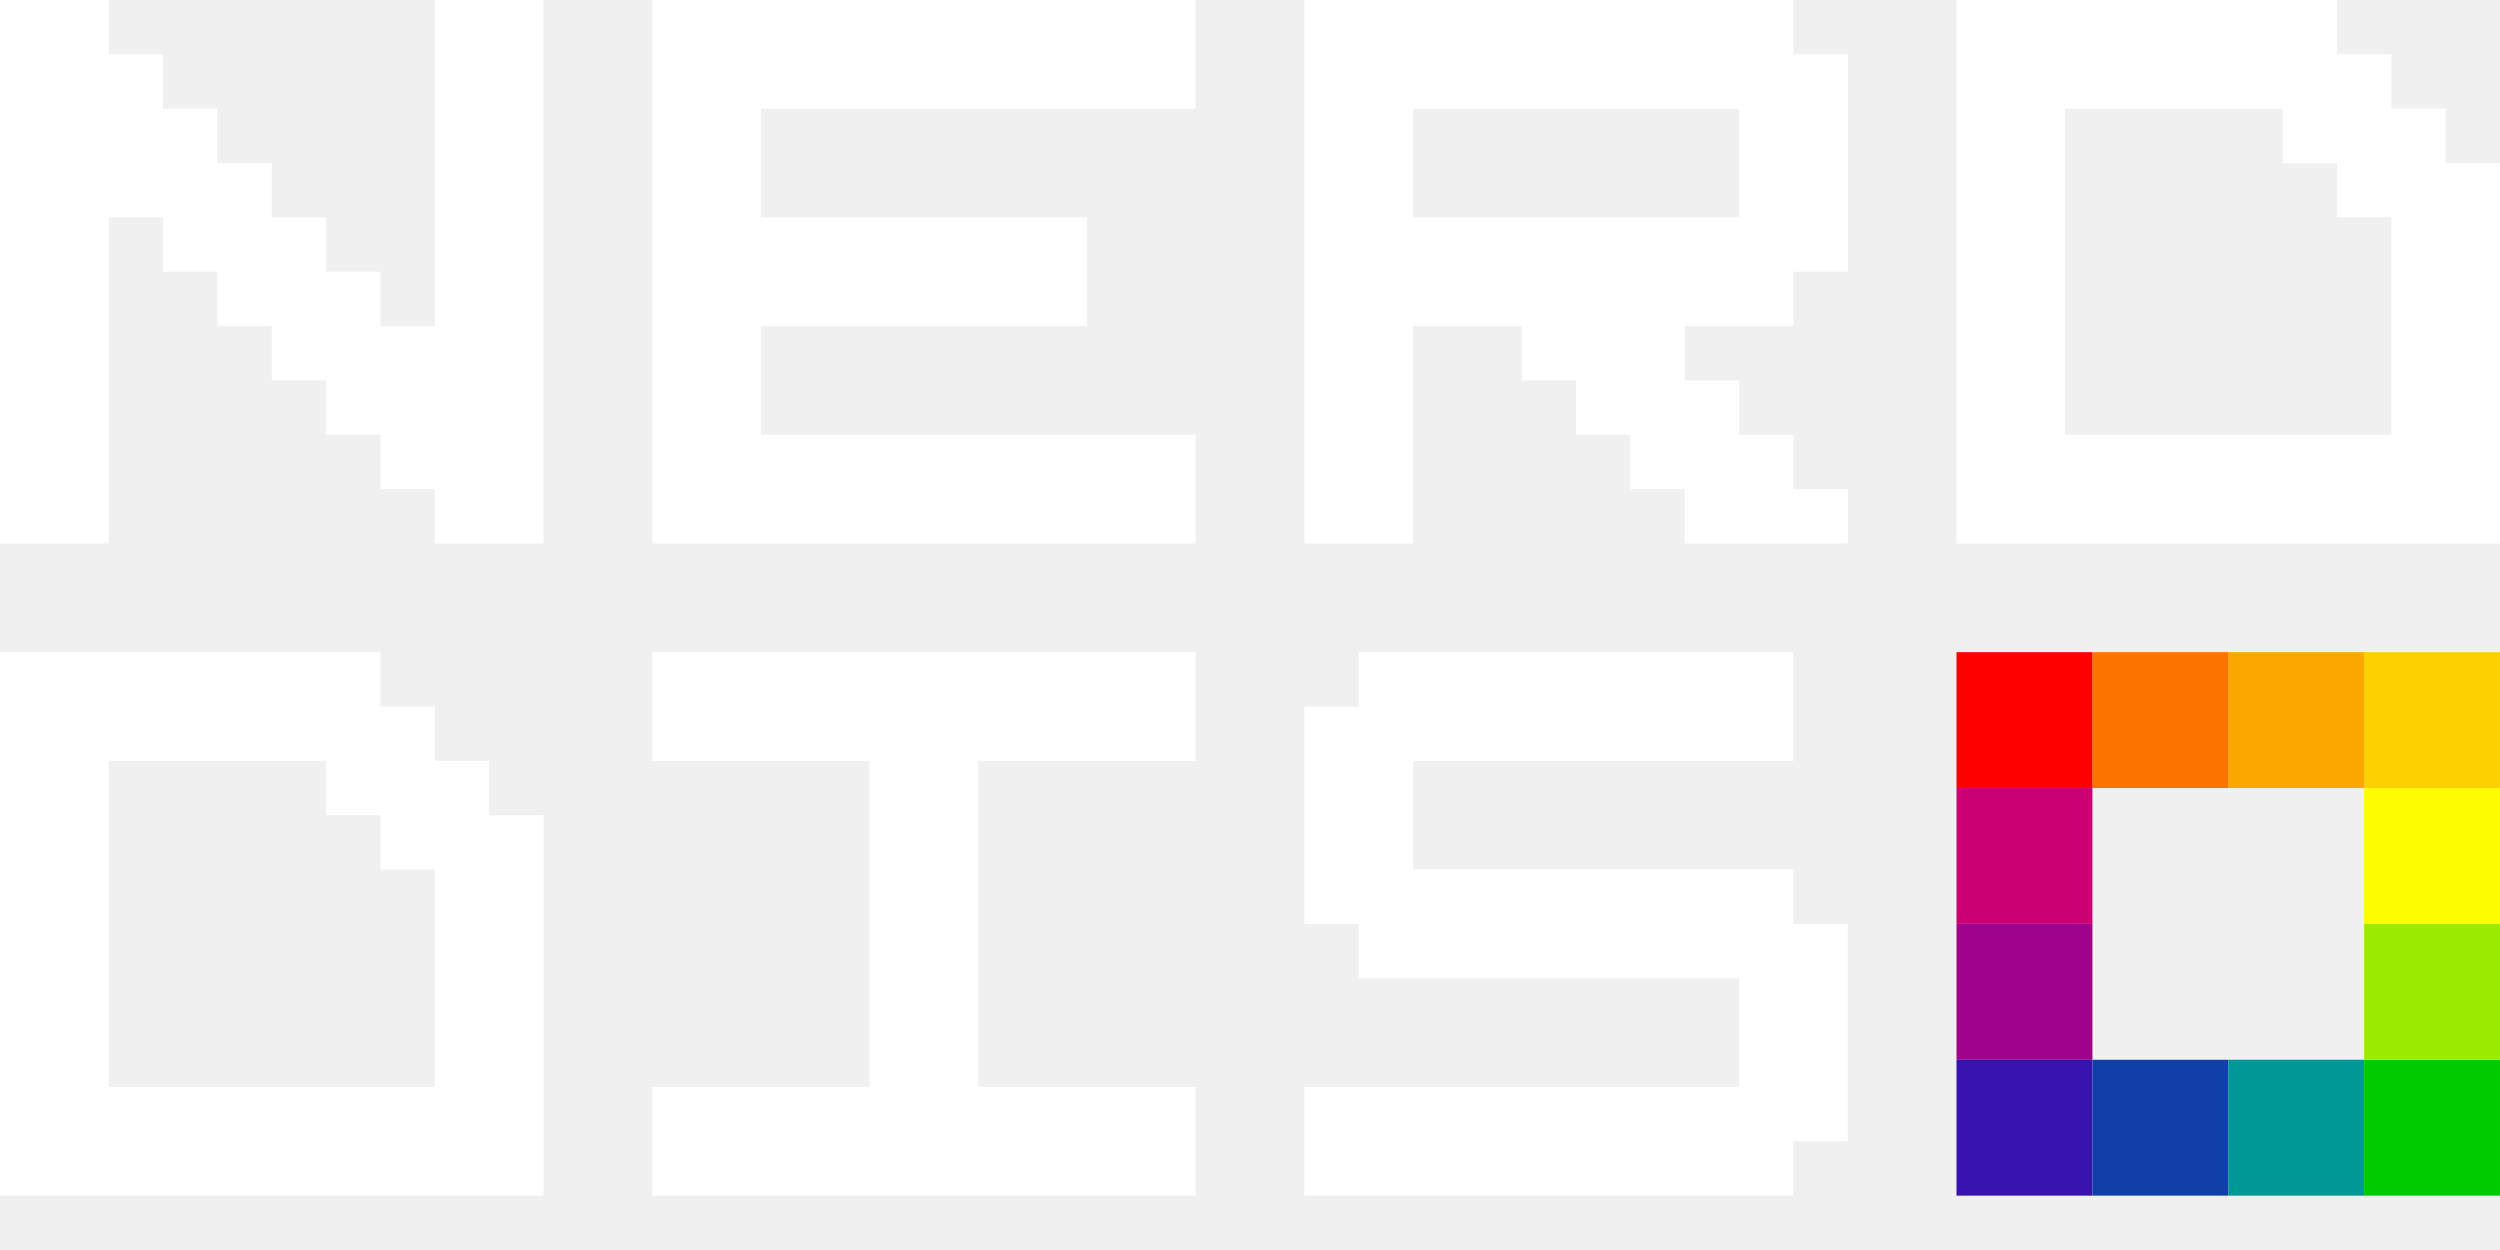
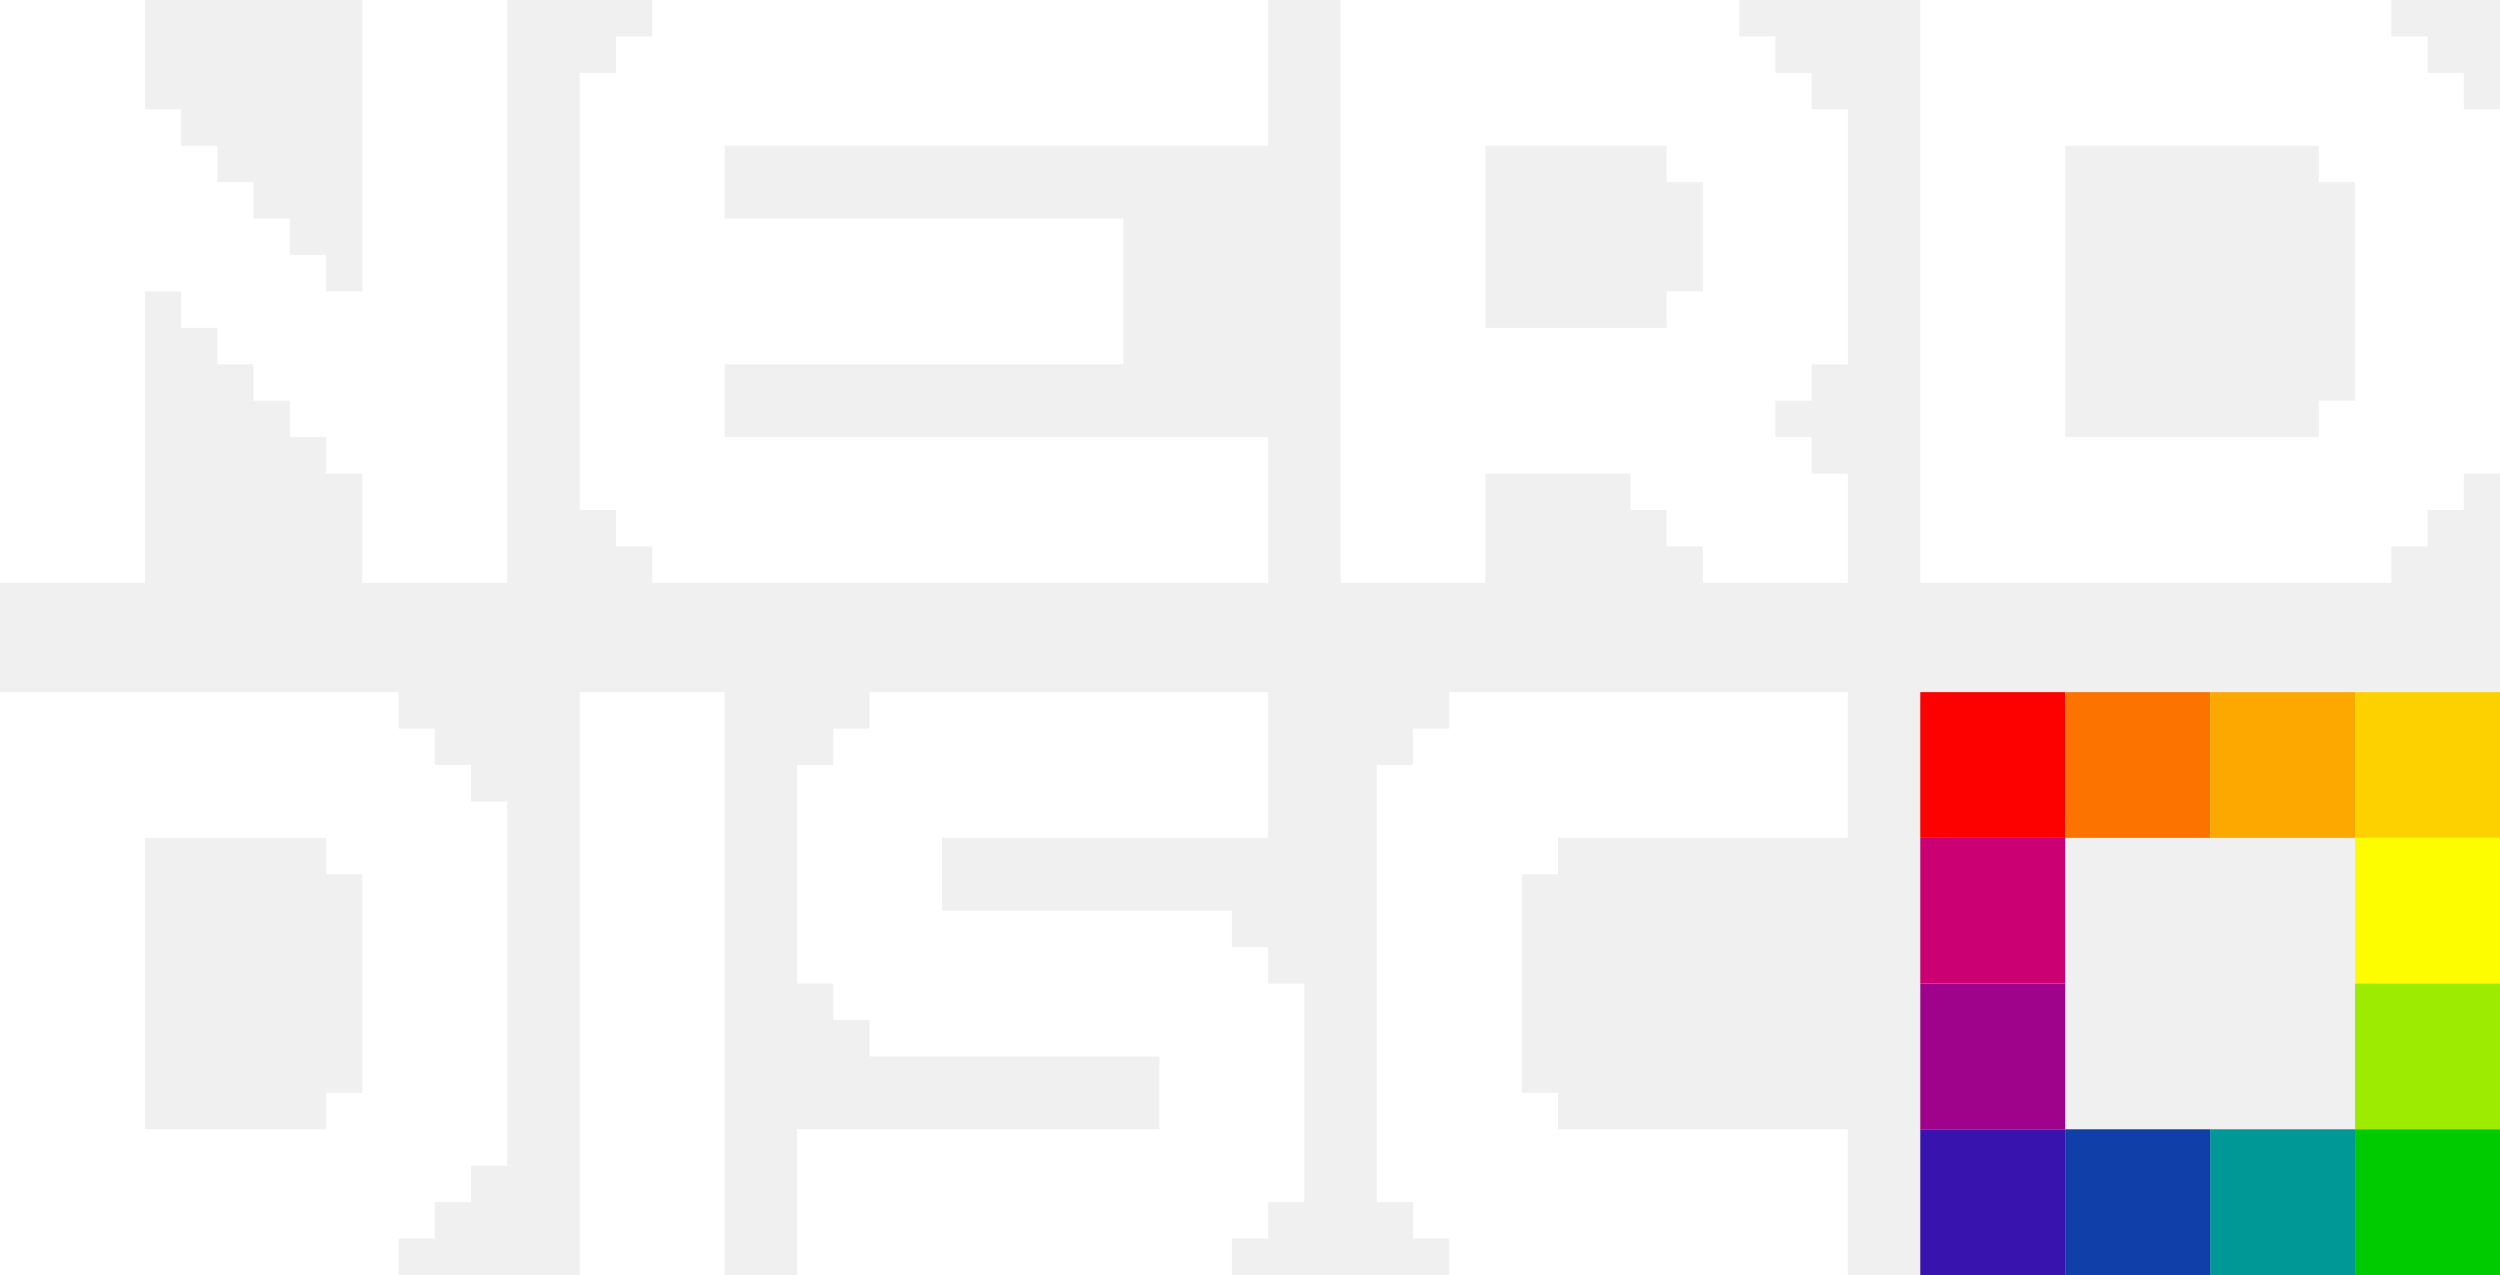
- <svg xmlns="http://www.w3.org/2000/svg" version="1.1" id="Ebene_1" x="0px" y="0px" width="200px" height="100px" viewBox="0 0 200 100" enable-background="new 0 0 200 100" xml:space="preserve">
+ <svg xmlns="http://www.w3.org/2000/svg" version="1.1" id="Ebene_1" x="0px" y="0px" width="200px" height="102px" viewBox="0 0 200 102" enable-background="new 0 0 200 102" xml:space="preserve">
  <g>
    <g>
-       <rect id="P-12_20_" x="156.521" y="63.043" fill="#CB0073" width="10.873" height="10.868" />
-       <rect id="P-11_20_" x="156.521" y="73.914" fill="#A0038B" width="10.873" height="10.869" />
-       <rect id="P-10_20_" x="156.521" y="84.782" fill="#3813AD" width="10.873" height="10.87" />
-       <rect id="P-9_20_" x="167.395" y="84.782" fill="#113FA9" width="10.867" height="10.87" />
-       <rect id="P-8_20_" x="178.26" y="84.782" fill="#009797" width="10.871" height="10.87" />
-       <rect id="P-7_20_" x="189.131" y="84.782" fill="#00CA00" width="10.869" height="10.87" />
-       <rect id="P-6_20_" x="189.131" y="73.914" fill="#9DEC00" width="10.869" height="10.869" />
-       <rect id="P-5_20_" x="189.131" y="63.043" fill="#FDFD00" width="10.869" height="10.868" />
-       <rect id="P-4_20_" x="189.131" y="52.174" fill="#FDD100" width="10.869" height="10.87" />
-       <rect id="P-3_20_" x="178.26" y="52.174" fill="#FDA800" width="10.871" height="10.87" />
-       <rect id="P-2_20_" x="167.395" y="52.174" fill="#FD7300" width="10.867" height="10.87" />
-       <rect id="P-1_20_" x="156.521" y="52.174" fill="#FD0000" width="10.873" height="10.87" />
+       <rect x="153.623" y="55.371" fill="#FD0000" width="11.594" height="11.657" />
+       <rect x="165.217" y="55.371" fill="#FD7300" width="11.595" height="11.657" />
+       <rect x="176.812" y="55.371" fill="#FDA800" width="11.595" height="11.657" />
+       <rect x="188.406" y="55.371" fill="#FDD100" width="11.594" height="11.657" />
+       <rect x="188.406" y="67.028" fill="#FDFD00" width="11.594" height="11.657" />
+       <rect x="188.406" y="78.686" fill="#9DEC00" width="11.594" height="11.657" />
+       <rect x="188.406" y="90.343" fill="#00CA00" width="11.594" height="11.657" />
+       <rect x="176.812" y="90.343" fill="#009797" width="11.595" height="11.657" />
+       <rect x="165.217" y="90.343" fill="#113FA9" width="11.595" height="11.657" />
+       <rect x="153.623" y="90.343" fill="#3813AD" width="11.594" height="11.657" />
+       <rect x="153.623" y="78.686" fill="#A0038B" width="11.594" height="11.657" />
+       <rect x="153.623" y="67.028" fill="#CB0073" width="11.594" height="11.657" />
    </g>
    <g>
-       <polygon fill="#FFFFFF" points="143.479,73.913 143.479,69.565 139.131,69.565 134.781,69.565 130.434,69.565 126.086,69.565     121.738,69.565 117.391,69.565 113.043,69.565 113.043,65.217 113.043,60.87 117.391,60.87 121.738,60.87 126.086,60.87     130.434,60.87 134.781,60.87 139.131,60.87 143.479,60.87 143.479,56.521 143.479,52.174 139.131,52.174 134.781,52.174     130.434,52.174 126.086,52.174 121.738,52.174 117.391,52.174 113.043,52.174 108.695,52.174 108.695,56.521 104.348,56.521     104.348,60.87 104.348,65.217 104.348,69.565 104.348,73.913 108.695,73.913 108.695,78.261 113.043,78.261 117.391,78.261     121.738,78.261 126.086,78.261 130.434,78.261 134.781,78.261 139.131,78.261 139.131,82.608 139.131,86.957 134.781,86.957     130.434,86.957 126.086,86.957 121.738,86.957 117.391,86.957 113.043,86.957 108.695,86.957 104.348,86.957 104.348,91.304     104.348,95.652 108.695,95.652 113.043,95.652 117.391,95.652 121.738,95.652 126.086,95.652 130.434,95.652 134.781,95.652     139.131,95.652 143.479,95.652 143.479,91.304 147.826,91.304 147.826,86.957 147.826,82.608 147.826,78.261 147.826,73.913   " />
-       <polygon fill="#FFFFFF" points="86.957,52.174 82.608,52.174 78.261,52.174 73.913,52.174 69.565,52.174 65.217,52.174     60.87,52.174 56.521,52.174 52.174,52.174 52.174,56.521 52.174,60.87 56.521,60.87 60.87,60.87 65.217,60.87 69.565,60.87     69.565,65.217 69.565,69.565 69.565,73.913 69.565,78.261 69.565,82.608 69.565,86.957 65.217,86.957 60.87,86.957 56.521,86.957     52.174,86.957 52.174,91.304 52.174,95.652 56.521,95.652 60.87,95.652 65.217,95.652 69.565,95.652 73.913,95.652 78.261,95.652     82.608,95.652 86.957,95.652 91.304,95.652 95.652,95.652 95.652,91.304 95.652,86.957 91.304,86.957 86.957,86.957     82.608,86.957 78.261,86.957 78.261,82.608 78.261,78.261 78.261,73.913 78.261,69.565 78.261,65.217 78.261,60.87 82.608,60.87     86.957,60.87 91.304,60.87 95.652,60.87 95.652,56.521 95.652,52.174 91.304,52.174   " />
-       <path fill="#FFFFFF" d="M39.13,60.87h-4.348v-4.348h-4.348v-4.348h-4.348h-4.348h-4.348h-4.348H8.696H4.348H0v4.348v4.348v4.348    v4.348v4.347v4.348v4.348v4.348v4.348v4.348h4.348h4.348h4.348h4.348h4.348h4.348h4.348h4.348h4.348h4.348v-4.348v-4.348v-4.348    v-4.348v-4.348v-4.347v-4.348H39.13V60.87z M34.783,69.565v4.347v4.348v4.348v4.348h-4.348h-4.348h-4.348h-4.348h-4.348H8.696    v-4.348v-4.348v-4.348v-4.347v-4.348V60.87h4.348h4.348h4.348h4.348v4.348h4.348v4.348H34.783z" />
+       <path fill="#FFFFFF" d="M197.102,8.743V5.828h-2.898V2.914h-2.898V0h-37.682v46.629h37.682v-2.915h2.898V40.8h2.898v-2.914H200    V8.743H197.102z M185.508,32.058v2.914h-20.291V11.657h20.291v2.914h2.898v17.486H185.508z" />
+       <path fill="#FFFFFF" d="M144.928,5.828h-2.898V2.914h-2.898V0h-31.885v46.629h11.595v-8.743h11.594V40.8h2.899v2.914h2.898v2.915    h11.594v-8.743h-2.898v-2.914h-2.898v-2.914h2.898v-2.915h2.898V8.743h-2.898V5.828z M133.334,23.314v2.914h-14.493V11.657h14.493    v2.914h2.898v8.743H133.334z" />
+       <polygon fill="#FFFFFF" points="28.985,0 28.985,23.314 26.087,23.314 26.087,20.4 23.188,20.4 23.188,17.485 20.29,17.485     20.29,14.571 17.391,14.571 17.391,11.657 14.493,11.657 14.493,8.743 11.594,8.743 11.594,0 0,0 0,46.629 11.594,46.629     11.594,23.314 14.493,23.314 14.493,26.229 17.391,26.229 17.391,29.143 20.29,29.143 20.29,32.058 23.188,32.058 23.188,34.972     26.087,34.972 26.087,37.886 28.985,37.886 28.985,46.629 40.58,46.629 40.58,0   " />
+       <polygon fill="#FFFFFF" points="52.174,0 52.174,2.914 49.275,2.914 49.275,5.828 46.377,5.828 46.377,40.8 49.275,40.8     49.275,43.714 52.174,43.714 52.174,46.629 101.449,46.629 101.449,34.972 57.971,34.972 57.971,29.143 89.855,29.143     89.855,17.485 57.971,17.485 57.971,11.657 101.449,11.657 101.449,0   " />
    </g>
    <g>
-       <polygon fill="#FFFFFF" points="86.957,0 82.608,0 78.261,0 73.913,0 69.565,0 65.217,0 60.87,0 56.521,0 52.174,0 52.174,4.348     52.174,8.696 52.174,13.043 52.174,17.391 52.174,21.739 52.174,26.087 52.174,30.435 52.174,34.783 52.174,39.13 52.174,43.478     56.521,43.478 60.87,43.478 65.217,43.478 69.565,43.478 73.913,43.478 78.261,43.478 82.608,43.478 86.957,43.478 91.304,43.478     95.652,43.478 95.652,39.13 95.652,34.783 91.304,34.783 86.957,34.783 82.608,34.783 78.261,34.783 73.913,34.783 69.565,34.783     65.217,34.783 60.87,34.783 60.87,30.435 60.87,26.087 65.217,26.087 69.565,26.087 73.913,26.087 78.261,26.087 82.608,26.087     86.957,26.087 86.957,21.739 86.957,17.391 82.608,17.391 78.261,17.391 73.913,17.391 69.565,17.391 65.217,17.391 60.87,17.391     60.87,13.043 60.87,8.696 65.217,8.696 69.565,8.696 73.913,8.696 78.261,8.696 82.608,8.696 86.957,8.696 91.304,8.696     95.652,8.696 95.652,4.348 95.652,0 91.304,0   " />
-       <polygon fill="#FFFFFF" points="34.783,0 34.783,4.348 34.783,8.696 34.783,13.043 34.783,17.391 34.783,21.739 34.783,26.087     30.435,26.087 30.435,21.739 26.087,21.739 26.087,17.391 21.739,17.391 21.739,13.043 17.391,13.043 17.391,8.696 13.043,8.696     13.043,4.348 8.696,4.348 8.696,0 4.348,0 0,0 0,4.348 0,8.696 0,13.043 0,17.391 0,21.739 0,26.087 0,30.435 0,34.783 0,39.13     0,43.478 4.348,43.478 8.696,43.478 8.696,39.13 8.696,34.783 8.696,30.435 8.696,26.087 8.696,21.739 8.696,17.391     13.043,17.391 13.043,21.739 17.391,21.739 17.391,26.087 21.739,26.087 21.739,30.435 26.087,30.435 26.087,34.783     30.435,34.783 30.435,39.13 34.783,39.13 34.783,43.478 39.13,43.478 43.478,43.478 43.478,39.13 43.478,34.783 43.478,30.435     43.478,26.087 43.478,21.739 43.478,17.391 43.478,13.043 43.478,8.696 43.478,4.348 43.478,0 39.13,0   " />
-       <path fill="#FFFFFF" d="M195.65,13.043V8.696h-4.346V4.348h-4.348V0h-4.35h-4.348h-4.346h-4.35h-4.348h-4.348h-4.348v4.348v4.348    v4.348v4.348v4.348v4.348v4.348v4.348v4.348v4.348h4.348h4.348h4.348h4.35h4.346h4.348h4.35h4.348h4.346H200V39.13v-4.348v-4.348    v-4.348v-4.348v-4.348v-4.348H195.65z M191.305,21.739v4.348v4.348v4.348h-4.348h-4.35h-4.348h-4.346h-4.35h-4.348v-4.348v-4.348    v-4.348v-4.348v-4.348V8.696h4.348h4.35h4.346h4.348v4.348h4.35v4.348h4.348V21.739z" />
-       <path fill="#FFFFFF" d="M143.479,0h-4.348h-4.35h-4.348h-4.348h-4.348h-4.348h-4.348h-4.348h-4.348v4.348v4.348v4.348v4.348v4.348    v4.348v4.348v4.348v4.348v4.348h4.348h4.348V39.13v-4.348v-4.348v-4.348h4.348h4.348v4.348h4.348v4.348h4.348v4.348h4.348v4.348    h4.35h4.348h4.348V39.13h-4.348v-4.348h-4.348v-4.348h-4.35v-4.348h4.35h4.348v-4.348h4.348v-4.348v-4.348V8.696V4.348h-4.348V0z     M139.131,13.043v4.348h-4.35h-4.348h-4.348h-4.348h-4.348h-4.348v-4.348V8.696h4.348h4.348h4.348h4.348h4.348h4.35V13.043z" />
+       <path fill="#FFFFFF" d="M37.681,61.2h-2.898v-2.914h-2.898v-2.915H0V102h31.884v-2.914h2.898v-2.914h2.898v-2.915h2.898V64.114    h-2.898V61.2z M26.087,87.429v2.914H11.594V67.028h14.493v2.915h2.898v17.486H26.087z" />
+       <polygon fill="#FFFFFF" points="115.941,55.371 115.941,58.286 113.043,58.286 113.043,61.2 110.145,61.2 110.145,96.172     113.043,96.172 113.043,99.086 115.941,99.086 115.941,102 147.826,102 147.826,90.343 124.638,90.343 124.638,87.429     121.739,87.429 121.739,69.943 124.638,69.943 124.638,67.028 147.826,67.028 147.826,55.371   " />
+       <rect x="46.377" y="55.371" fill="#FFFFFF" width="11.594" height="46.629" />
+       <polygon fill="#FFFFFF" points="101.449,75.771 98.551,75.771 98.551,72.857 75.362,72.857 75.362,67.028 101.449,67.028     101.449,55.371 69.565,55.371 69.565,58.286 66.667,58.286 66.667,61.2 63.768,61.2 63.768,78.686 66.667,78.686 66.667,81.6     69.565,81.6 69.565,84.515 92.753,84.515 92.753,90.343 63.768,90.343 63.768,102 98.551,102 98.551,99.086 101.449,99.086     101.449,96.172 104.348,96.172 104.348,78.686 101.449,78.686   " />
    </g>
  </g>
</svg>
